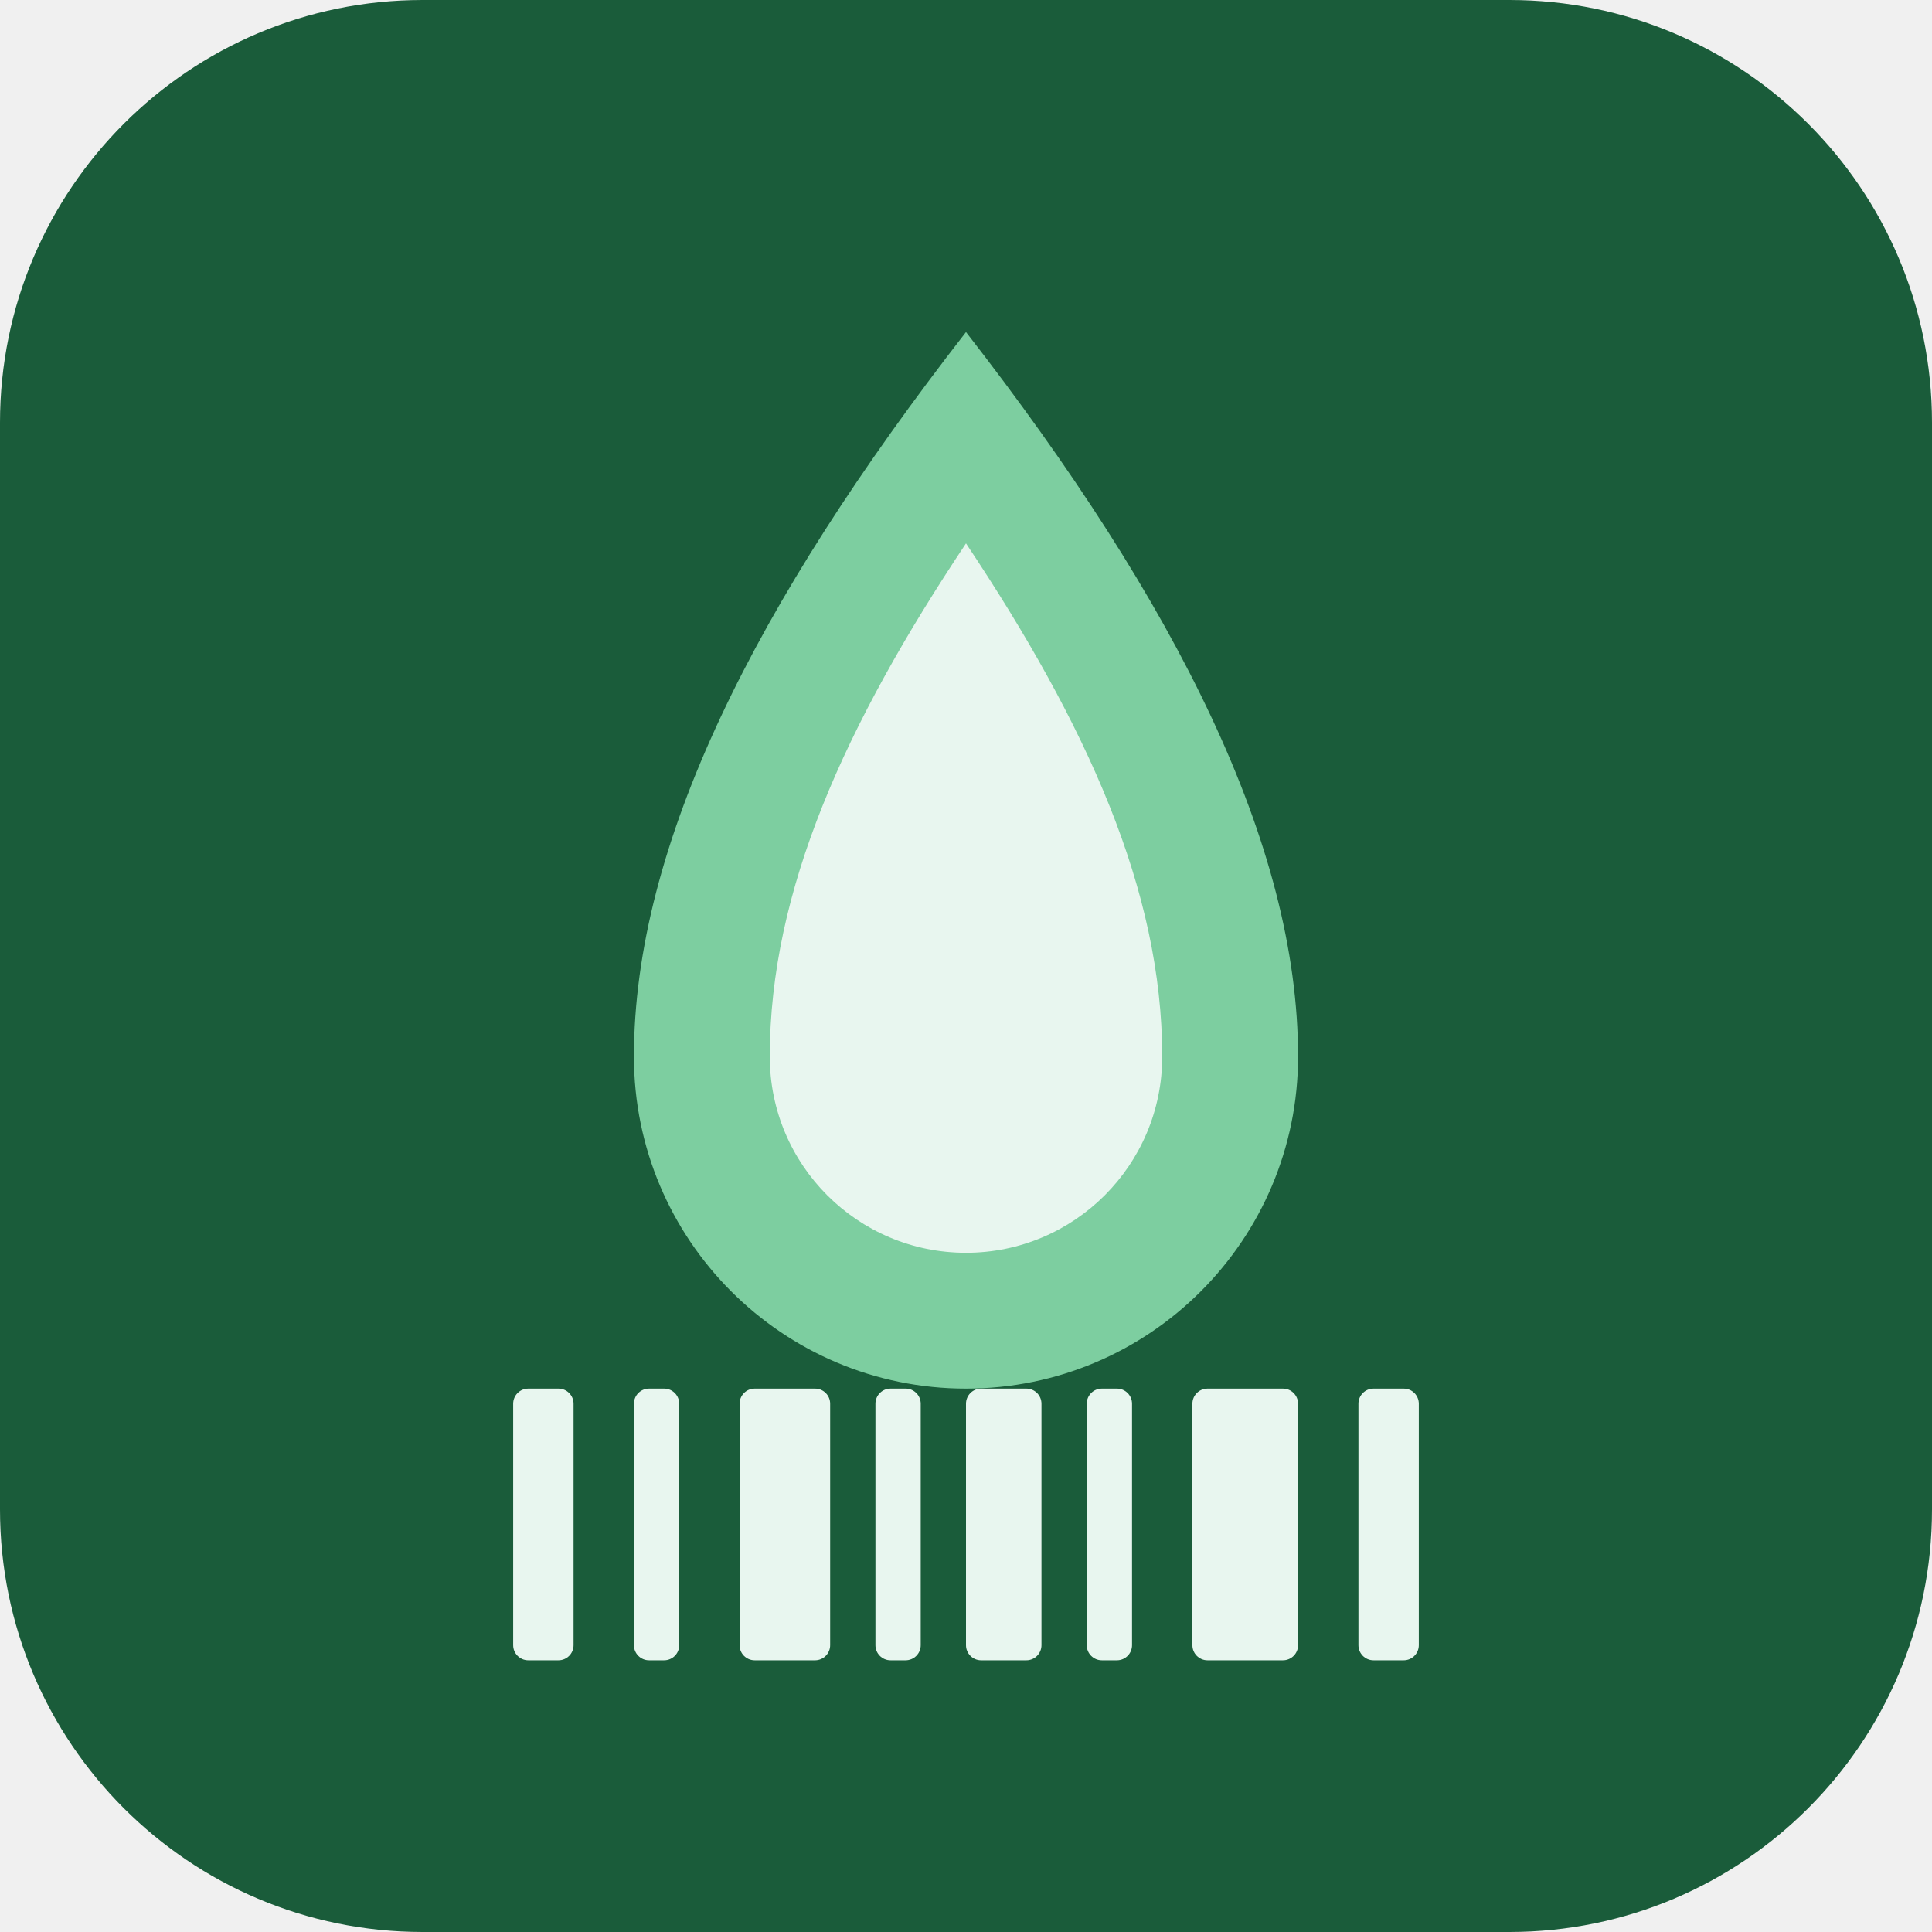
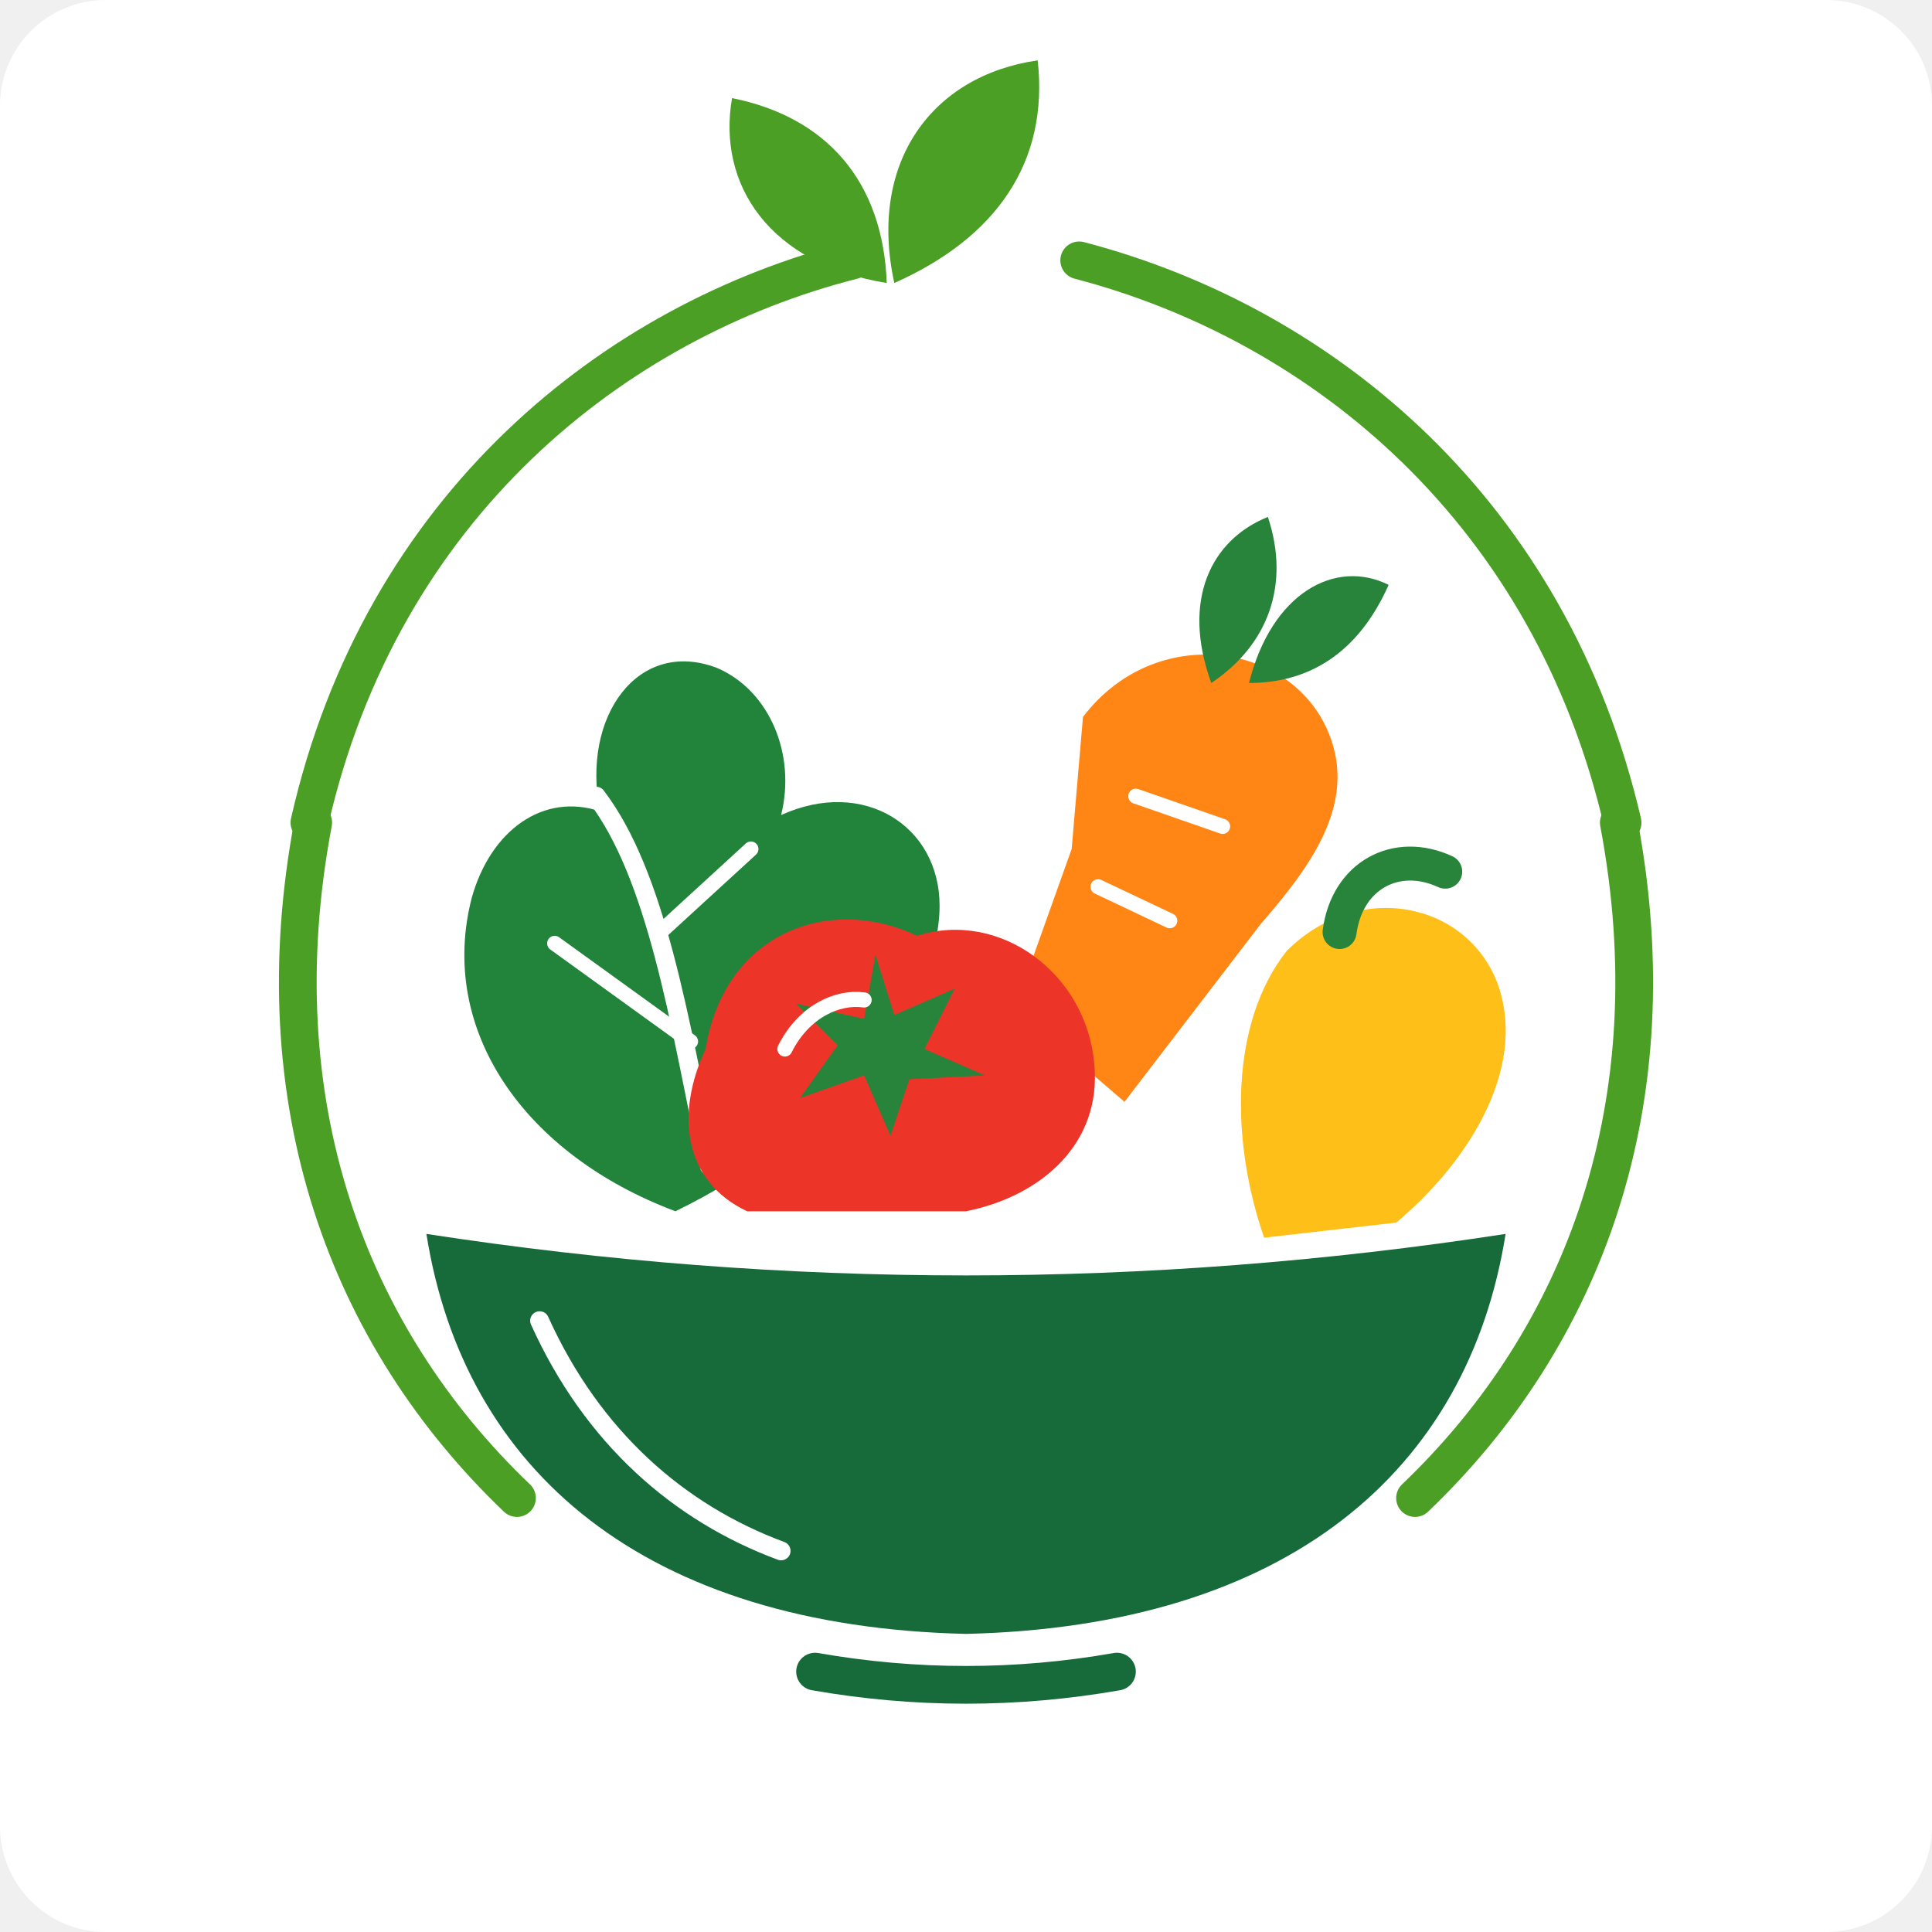
- <svg xmlns="http://www.w3.org/2000/svg" viewBox="0 0 128 128" role="img" aria-label="Librefood">
-   <rect width="128" height="128" rx="28" fill="#1a5c3a" />
-   <path d="M64 22c-14 18-22 34-22 48a22 22 0 0 0 44 0c0-14-8-30-22-48z" fill="#7dcea0" />
-   <path d="M64 36c-8 12-13 23-13 34a13 13 0 0 0 26 0c0-11-5-22-13-34z" fill="#e8f6ef" />
-   <g fill="#e8f6ef">
-     <rect x="34" y="92" width="4" height="18" rx="1" />
-     <rect x="42" y="92" width="3" height="18" rx="1" />
-     <rect x="49" y="92" width="6" height="18" rx="1" />
-     <rect x="58" y="92" width="3" height="18" rx="1" />
-     <rect x="64" y="92" width="5" height="18" rx="1" />
-     <rect x="72" y="92" width="3" height="18" rx="1" />
-     <rect x="79" y="92" width="7" height="18" rx="1" />
-     <rect x="90" y="92" width="4" height="18" rx="1" />
+ <svg xmlns="http://www.w3.org/2000/svg" viewBox="0 0 512 512" width="512" height="512">
+   <rect width="512" height="512" rx="28" fill="#ffffff" />
+   <g fill="none" stroke="#4a9f24" stroke-width="10" stroke-linecap="round">
+     <path d="M82 218 C101 134 163 85 226 69" />
+     <path d="M286 69 C351 86 411 136 430 218" />
+     <path d="M83 218 C69 292 92 354 137 397" />
+     <path d="M429 218 C443 292 420 354 375 397" />
  </g>
+   <g fill="#4a9f24">
+     <path d="M237 75 C230 43 247 20 275 16 C278 43 264 63 237 75Z" />
+     <path d="M235 75 C204 70 190 49 194 26 C219 31 234 48 235 75Z" />
+   </g>
+   <g fill="#22833b">
+     <path d="M179 321 C139 306 116 273 125 238 C130 220 144 210 159 215 C154 190 169 169 190 177 C204 183 211 200 207 216 C229 206 249 219 249 240 C249 267 220 301 179 321Z" />
+     <path d="M188 309 C180 270 174 232 158 211" fill="none" stroke="#ffffff" stroke-width="5" stroke-linecap="round" />
+     <path d="M183 276 L147 250 M194 293 L226 254 M175 247 L199 225" fill="none" stroke="#ffffff" stroke-width="4" stroke-linecap="round" />
+   </g>
+   <path d="M287 190 C306 165 342 170 352 194 C360 213 347 230 334 245 L298 292 L269 267 L284 225Z" fill="#ff8615" />
+   <path d="M301 211 L324 219 M291 235 L310 244" stroke="#ffffff" stroke-width="4" stroke-linecap="round" />
+   <g fill="#27843a">
+     <path d="M321 181 C313 159 321 143 336 137 C342 155 336 171 321 181Z" />
+     <path d="M331 181 C337 157 354 148 368 155 C360 173 347 181 331 181Z" />
+   </g>
+   <path d="M341 252 C360 233 389 239 397 261 C405 284 388 309 370 324 L335 328 C326 302 326 271 341 252Z" fill="#ffbf19" />
+   <path d="M355 247 C357 232 370 225 383 231" fill="none" stroke="#27843a" stroke-width="9" stroke-linecap="round" />
+   <path d="M187 278 C192 247 220 237 243 248 C265 241 288 258 290 282 C292 303 276 317 256 321 L198 321 C181 313 179 295 187 278Z" fill="#ed3429" />
+   <path d="M232 253 L237 269 L253 262 L245 278 L261 285 L241 286 L236 301 L229 285 L212 291 L222 277 L211 266 L229 270Z" fill="#27843a" />
+   <path d="M208 278 C213 268 222 264 229 265" fill="none" stroke="#ffffff" stroke-width="4" stroke-linecap="round" />
+   <path d="M113 327 Q256 349 399 327 C389 390 341 431 256 433 C171 431 123 390 113 327Z" fill="#176b3a" />
+   <path d="M143 350 C157 381 180 401 207 411" fill="none" stroke="#ffffff" stroke-width="5" stroke-linecap="round" />
+   <path d="M216 443 Q256 450 296 443" fill="none" stroke="#176b3a" stroke-width="10" stroke-linecap="round" />
</svg>
